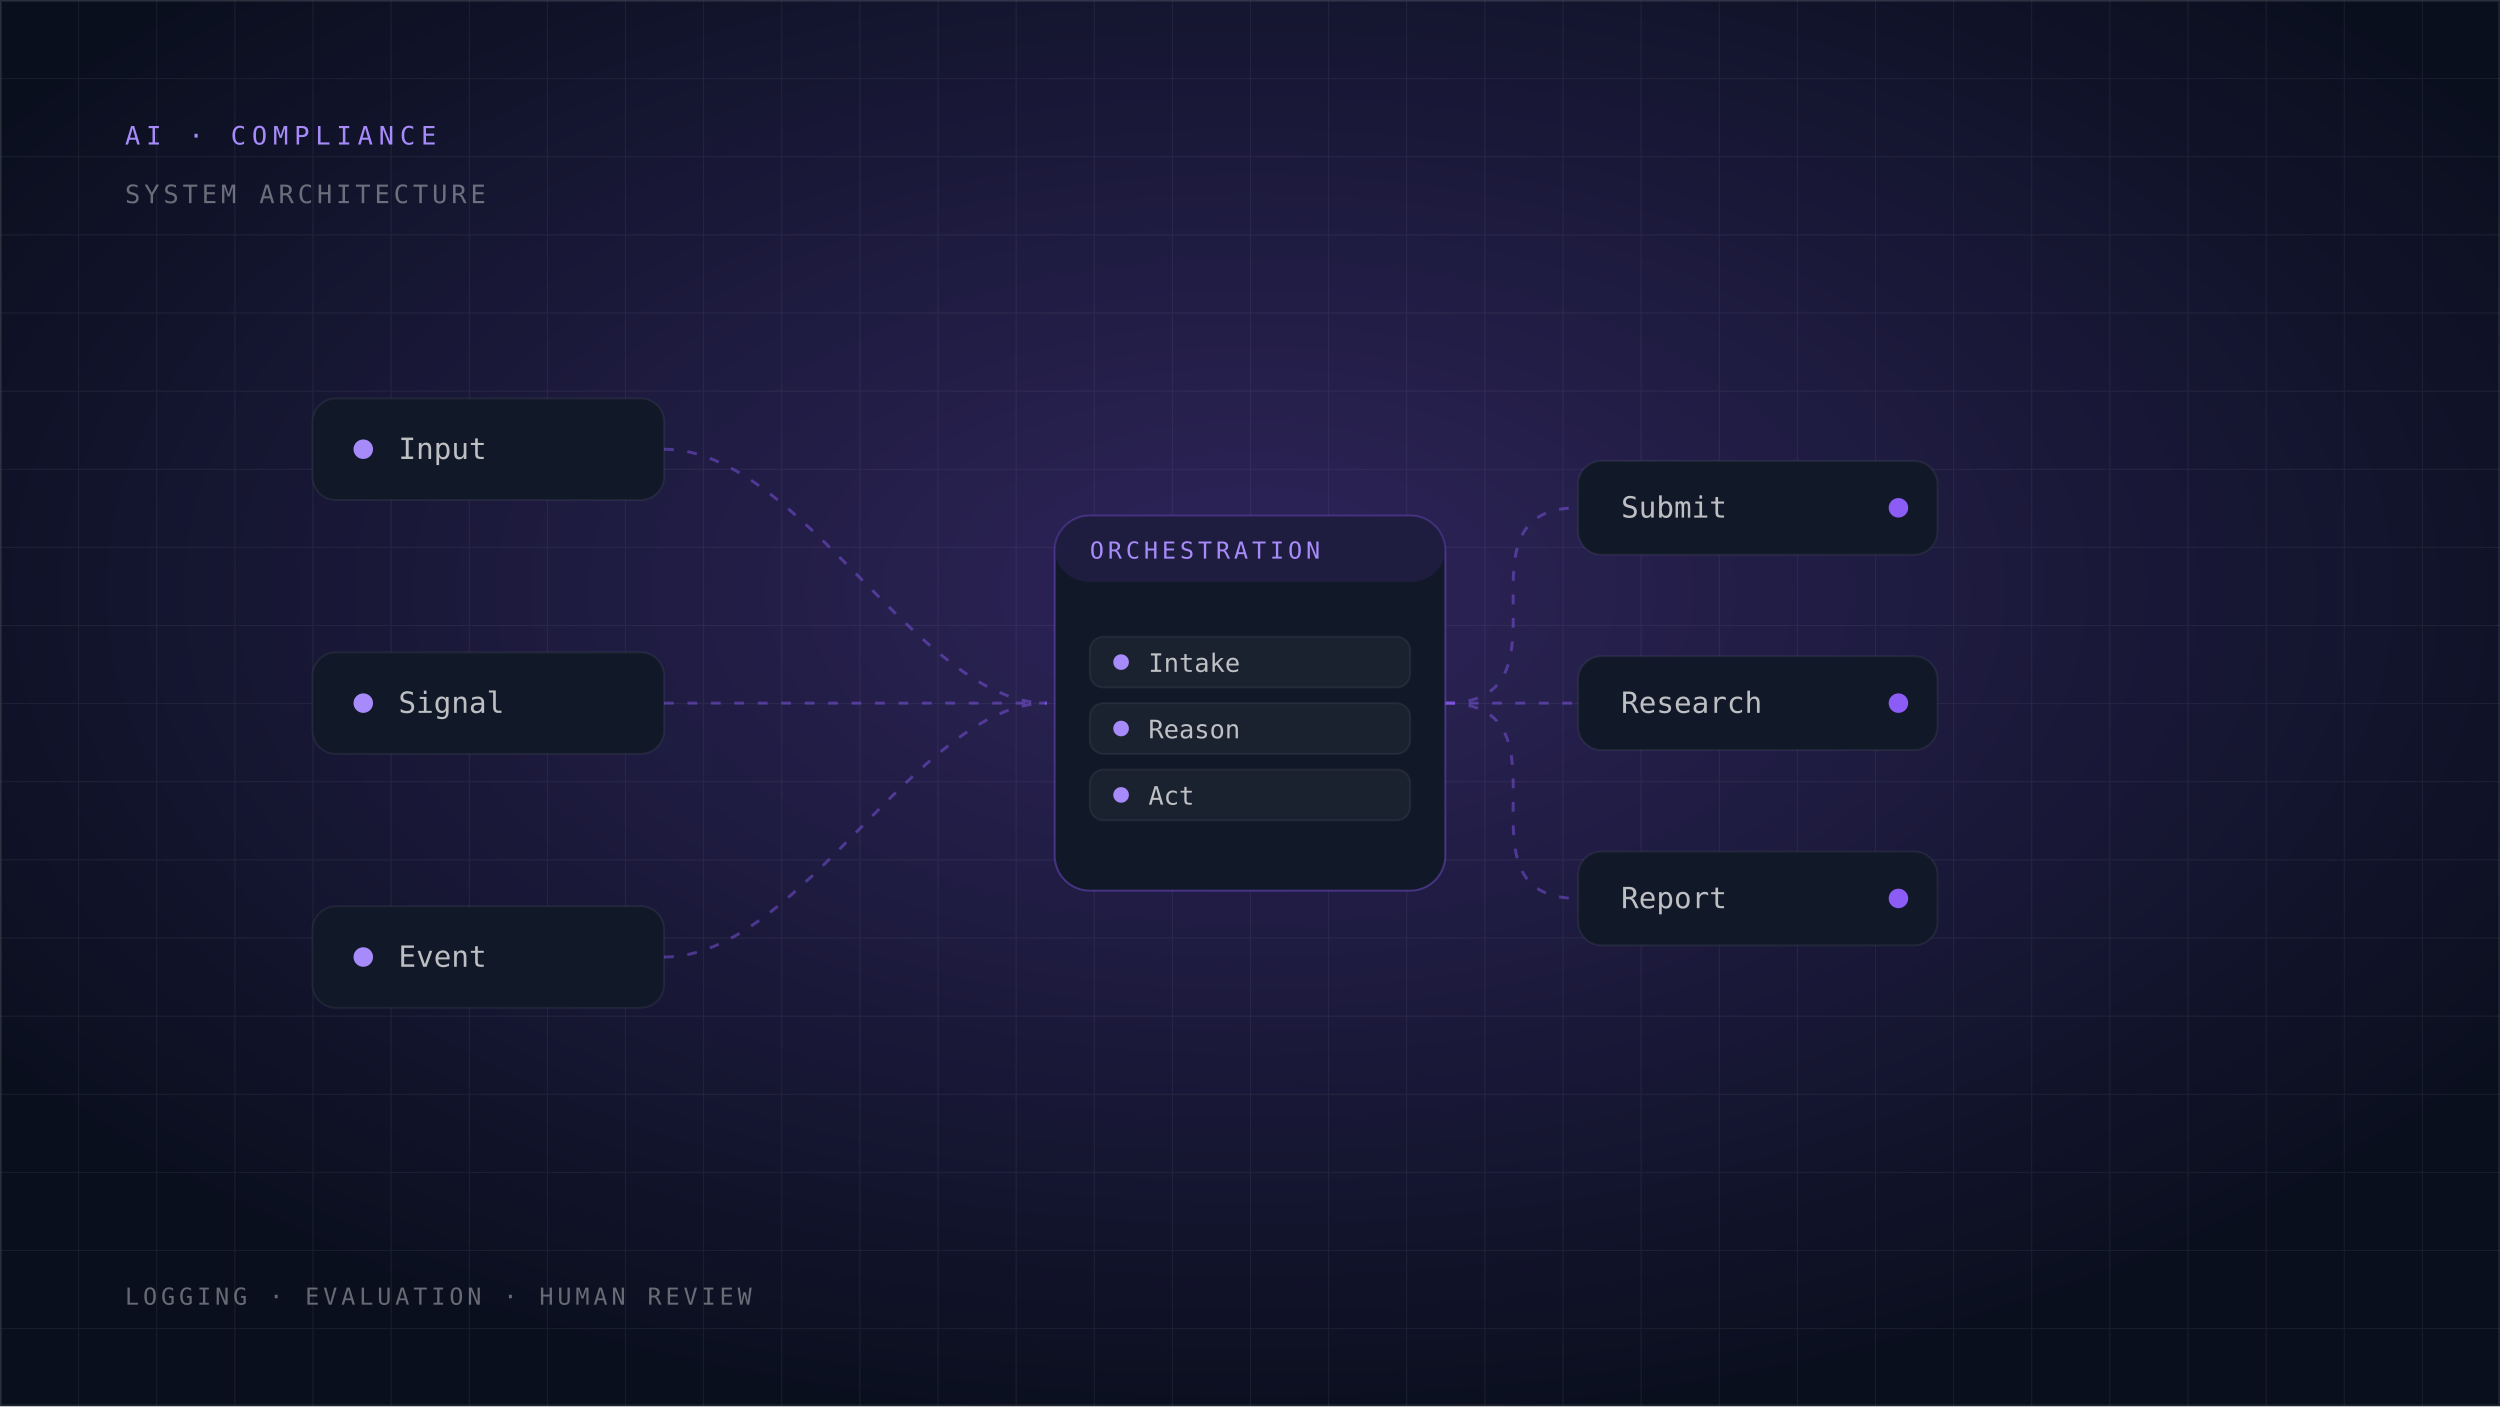
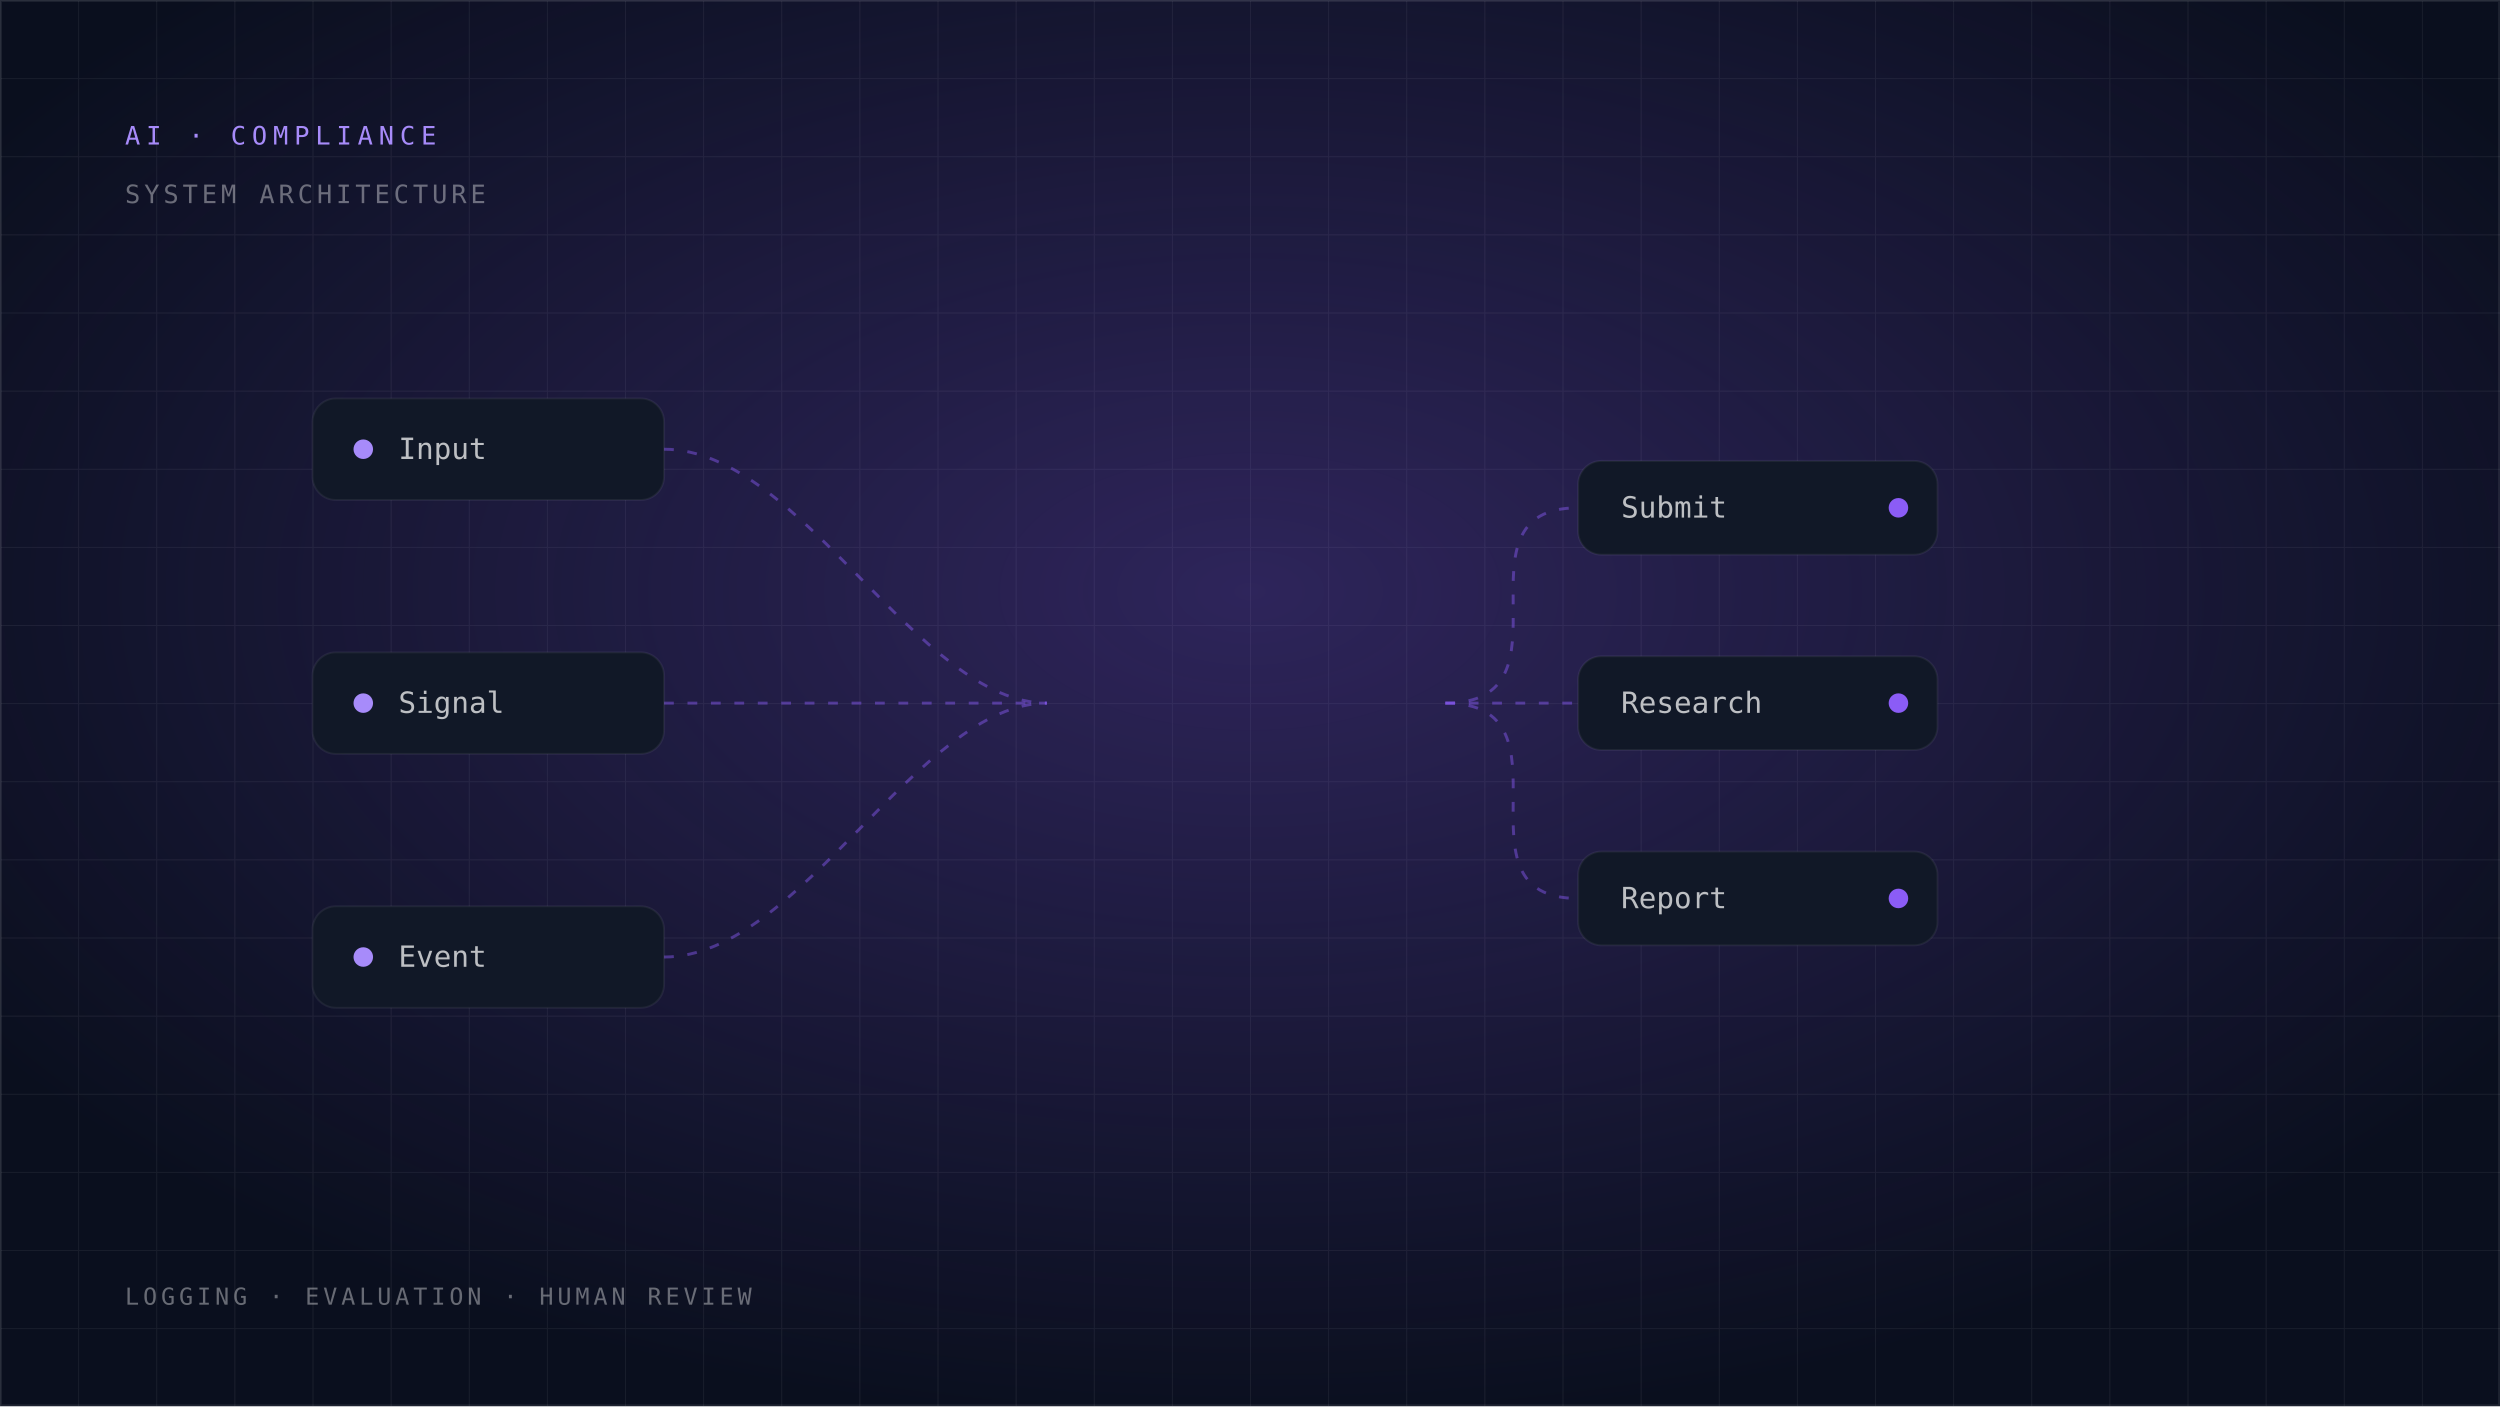
<svg xmlns="http://www.w3.org/2000/svg" viewBox="0 0 1280 720" width="1280" height="720" role="img">
  <defs>
    <pattern id="grid-reportai" width="40" height="40" patternUnits="userSpaceOnUse">
      <path d="M40 0H0V40" fill="none" stroke="rgba(255,255,255,0.06)" stroke-width="1" />
    </pattern>
    <radialGradient id="glow-reportai" cx="50%" cy="42%" r="60%">
      <stop offset="0%" stop-color="#8b5cf6" stop-opacity="0.28" />
      <stop offset="100%" stop-color="#8b5cf6" stop-opacity="0" />
    </radialGradient>
    <linearGradient id="edge-reportai" x1="0" y1="0" x2="1" y2="0">
      <stop offset="0%" stop-color="#a78bfa" />
      <stop offset="100%" stop-color="#8b5cf6" />
    </linearGradient>
  </defs>
  <rect width="1280" height="720" fill="#0a0f1e" />
  <rect width="1280" height="720" fill="url(#grid-reportai)" />
  <rect width="1280" height="720" fill="url(#glow-reportai)" />
  <g font-family="ui-monospace,monospace">
    <text x="64" y="74" font-size="13" letter-spacing="3" fill="#a78bfa">AI · COMPLIANCE</text>
    <text x="64" y="104" font-size="13" letter-spacing="2" fill="rgba(255,255,255,0.38)">SYSTEM ARCHITECTURE</text>
  </g>
  <path d="M340 230 C 410 230, 470 360, 536 360" fill="none" stroke="#8b5cf6" stroke-opacity="0.45" stroke-width="1.5" stroke-dasharray="5 7">
    <animate attributeName="stroke-dashoffset" from="24" to="0" dur="1.6s" repeatCount="indefinite" />
  </path>
  <path d="M340 360 C 410 360, 470 360, 536 360" fill="none" stroke="#8b5cf6" stroke-opacity="0.45" stroke-width="1.5" stroke-dasharray="5 7">
    <animate attributeName="stroke-dashoffset" from="24" to="0" dur="1.8s" repeatCount="indefinite" />
  </path>
  <path d="M340 490 C 410 490, 470 360, 536 360" fill="none" stroke="#8b5cf6" stroke-opacity="0.45" stroke-width="1.5" stroke-dasharray="5 7">
    <animate attributeName="stroke-dashoffset" from="24" to="0" dur="2s" repeatCount="indefinite" />
  </path>
  <path d="M740 360 C 810 360, 740 260, 808 260" fill="none" stroke="#8b5cf6" stroke-opacity="0.45" stroke-width="1.5" stroke-dasharray="5 7">
    <animate attributeName="stroke-dashoffset" from="0" to="24" dur="1.7s" repeatCount="indefinite" />
  </path>
  <path d="M740 360 C 810 360, 740 360, 808 360" fill="none" stroke="#8b5cf6" stroke-opacity="0.45" stroke-width="1.5" stroke-dasharray="5 7">
    <animate attributeName="stroke-dashoffset" from="0" to="24" dur="1.9s" repeatCount="indefinite" />
  </path>
  <path d="M740 360 C 810 360, 740 460, 808 460" fill="none" stroke="#8b5cf6" stroke-opacity="0.45" stroke-width="1.5" stroke-dasharray="5 7">
    <animate attributeName="stroke-dashoffset" from="0" to="24" dur="2.1s" repeatCount="indefinite" />
  </path>
  <g transform="translate(250 230)">
    <rect x="-90" y="-26" width="180" height="52" rx="12" fill="#111827" stroke="rgba(255,255,255,0.06)" />
    <circle cx="-64" cy="0" r="5" fill="#a78bfa" />
    <text x="-46" y="5" font-family="ui-monospace,monospace" font-size="15" fill="rgba(255,255,255,0.72)">Input</text>
  </g>
  <g transform="translate(250 360)">
    <rect x="-90" y="-26" width="180" height="52" rx="12" fill="#111827" stroke="rgba(255,255,255,0.06)" />
    <circle cx="-64" cy="0" r="5" fill="#a78bfa" />
    <text x="-46" y="5" font-family="ui-monospace,monospace" font-size="15" fill="rgba(255,255,255,0.72)">Signal</text>
  </g>
  <g transform="translate(250 490)">
    <rect x="-90" y="-26" width="180" height="52" rx="12" fill="#111827" stroke="rgba(255,255,255,0.06)" />
    <circle cx="-64" cy="0" r="5" fill="#a78bfa" />
    <text x="-46" y="5" font-family="ui-monospace,monospace" font-size="15" fill="rgba(255,255,255,0.72)">Event</text>
  </g>
-   <g transform="translate(540 360)">
-     <rect x="0" y="-96" width="200" height="192" rx="18" fill="#111827" stroke="#8b5cf6" stroke-opacity="0.4" />
-     <rect x="0" y="-96" width="200" height="34" rx="18" fill="#2f2358" fill-opacity="0.5" />
-     <text x="18" y="-74" font-family="ui-monospace,monospace" font-size="12" letter-spacing="2" fill="#a78bfa">ORCHESTRATION</text>
-     <g transform="translate(0 -34)">
-       <rect x="18" y="0" width="164" height="26" rx="7" fill="rgba(255,255,255,0.04)" stroke="rgba(255,255,255,0.06)" />
-       <circle cx="34" cy="13" r="4" fill="#a78bfa" />
-       <text x="48" y="18" font-family="ui-monospace,monospace" font-size="13" fill="rgba(255,255,255,0.72)">Intake</text>
-     </g>
-     <g transform="translate(0 0)">
-       <rect x="18" y="0" width="164" height="26" rx="7" fill="rgba(255,255,255,0.04)" stroke="rgba(255,255,255,0.06)" />
-       <circle cx="34" cy="13" r="4" fill="#a78bfa" />
-       <text x="48" y="18" font-family="ui-monospace,monospace" font-size="13" fill="rgba(255,255,255,0.72)">Reason</text>
-     </g>
-     <g transform="translate(0 34)">
-       <rect x="18" y="0" width="164" height="26" rx="7" fill="rgba(255,255,255,0.04)" stroke="rgba(255,255,255,0.06)" />
-       <circle cx="34" cy="13" r="4" fill="#a78bfa" />
-       <text x="48" y="18" font-family="ui-monospace,monospace" font-size="13" fill="rgba(255,255,255,0.72)">Act</text>
-     </g>
-   </g>
  <g transform="translate(900 260)">
    <rect x="-92" y="-24" width="184" height="48" rx="12" fill="#111827" stroke="rgba(255,255,255,0.06)" />
    <text x="-70" y="5" font-family="ui-monospace,monospace" font-size="15" fill="rgba(255,255,255,0.72)">Submit</text>
    <circle cx="72" cy="0" r="5" fill="#8b5cf6" />
  </g>
  <g transform="translate(900 360)">
    <rect x="-92" y="-24" width="184" height="48" rx="12" fill="#111827" stroke="rgba(255,255,255,0.06)" />
    <text x="-70" y="5" font-family="ui-monospace,monospace" font-size="15" fill="rgba(255,255,255,0.72)">Research</text>
    <circle cx="72" cy="0" r="5" fill="#8b5cf6" />
  </g>
  <g transform="translate(900 460)">
    <rect x="-92" y="-24" width="184" height="48" rx="12" fill="#111827" stroke="rgba(255,255,255,0.06)" />
    <text x="-70" y="5" font-family="ui-monospace,monospace" font-size="15" fill="rgba(255,255,255,0.72)">Report</text>
    <circle cx="72" cy="0" r="5" fill="#8b5cf6" />
  </g>
  <g font-family="ui-monospace,monospace">
    <text x="64" y="668" font-size="12" letter-spacing="2" fill="rgba(255,255,255,0.38)">LOGGING · EVALUATION · HUMAN REVIEW</text>
  </g>
  <rect x="0.5" y="0.5" width="1279" height="719" fill="none" stroke="rgba(255,255,255,0.08)" />
</svg>
